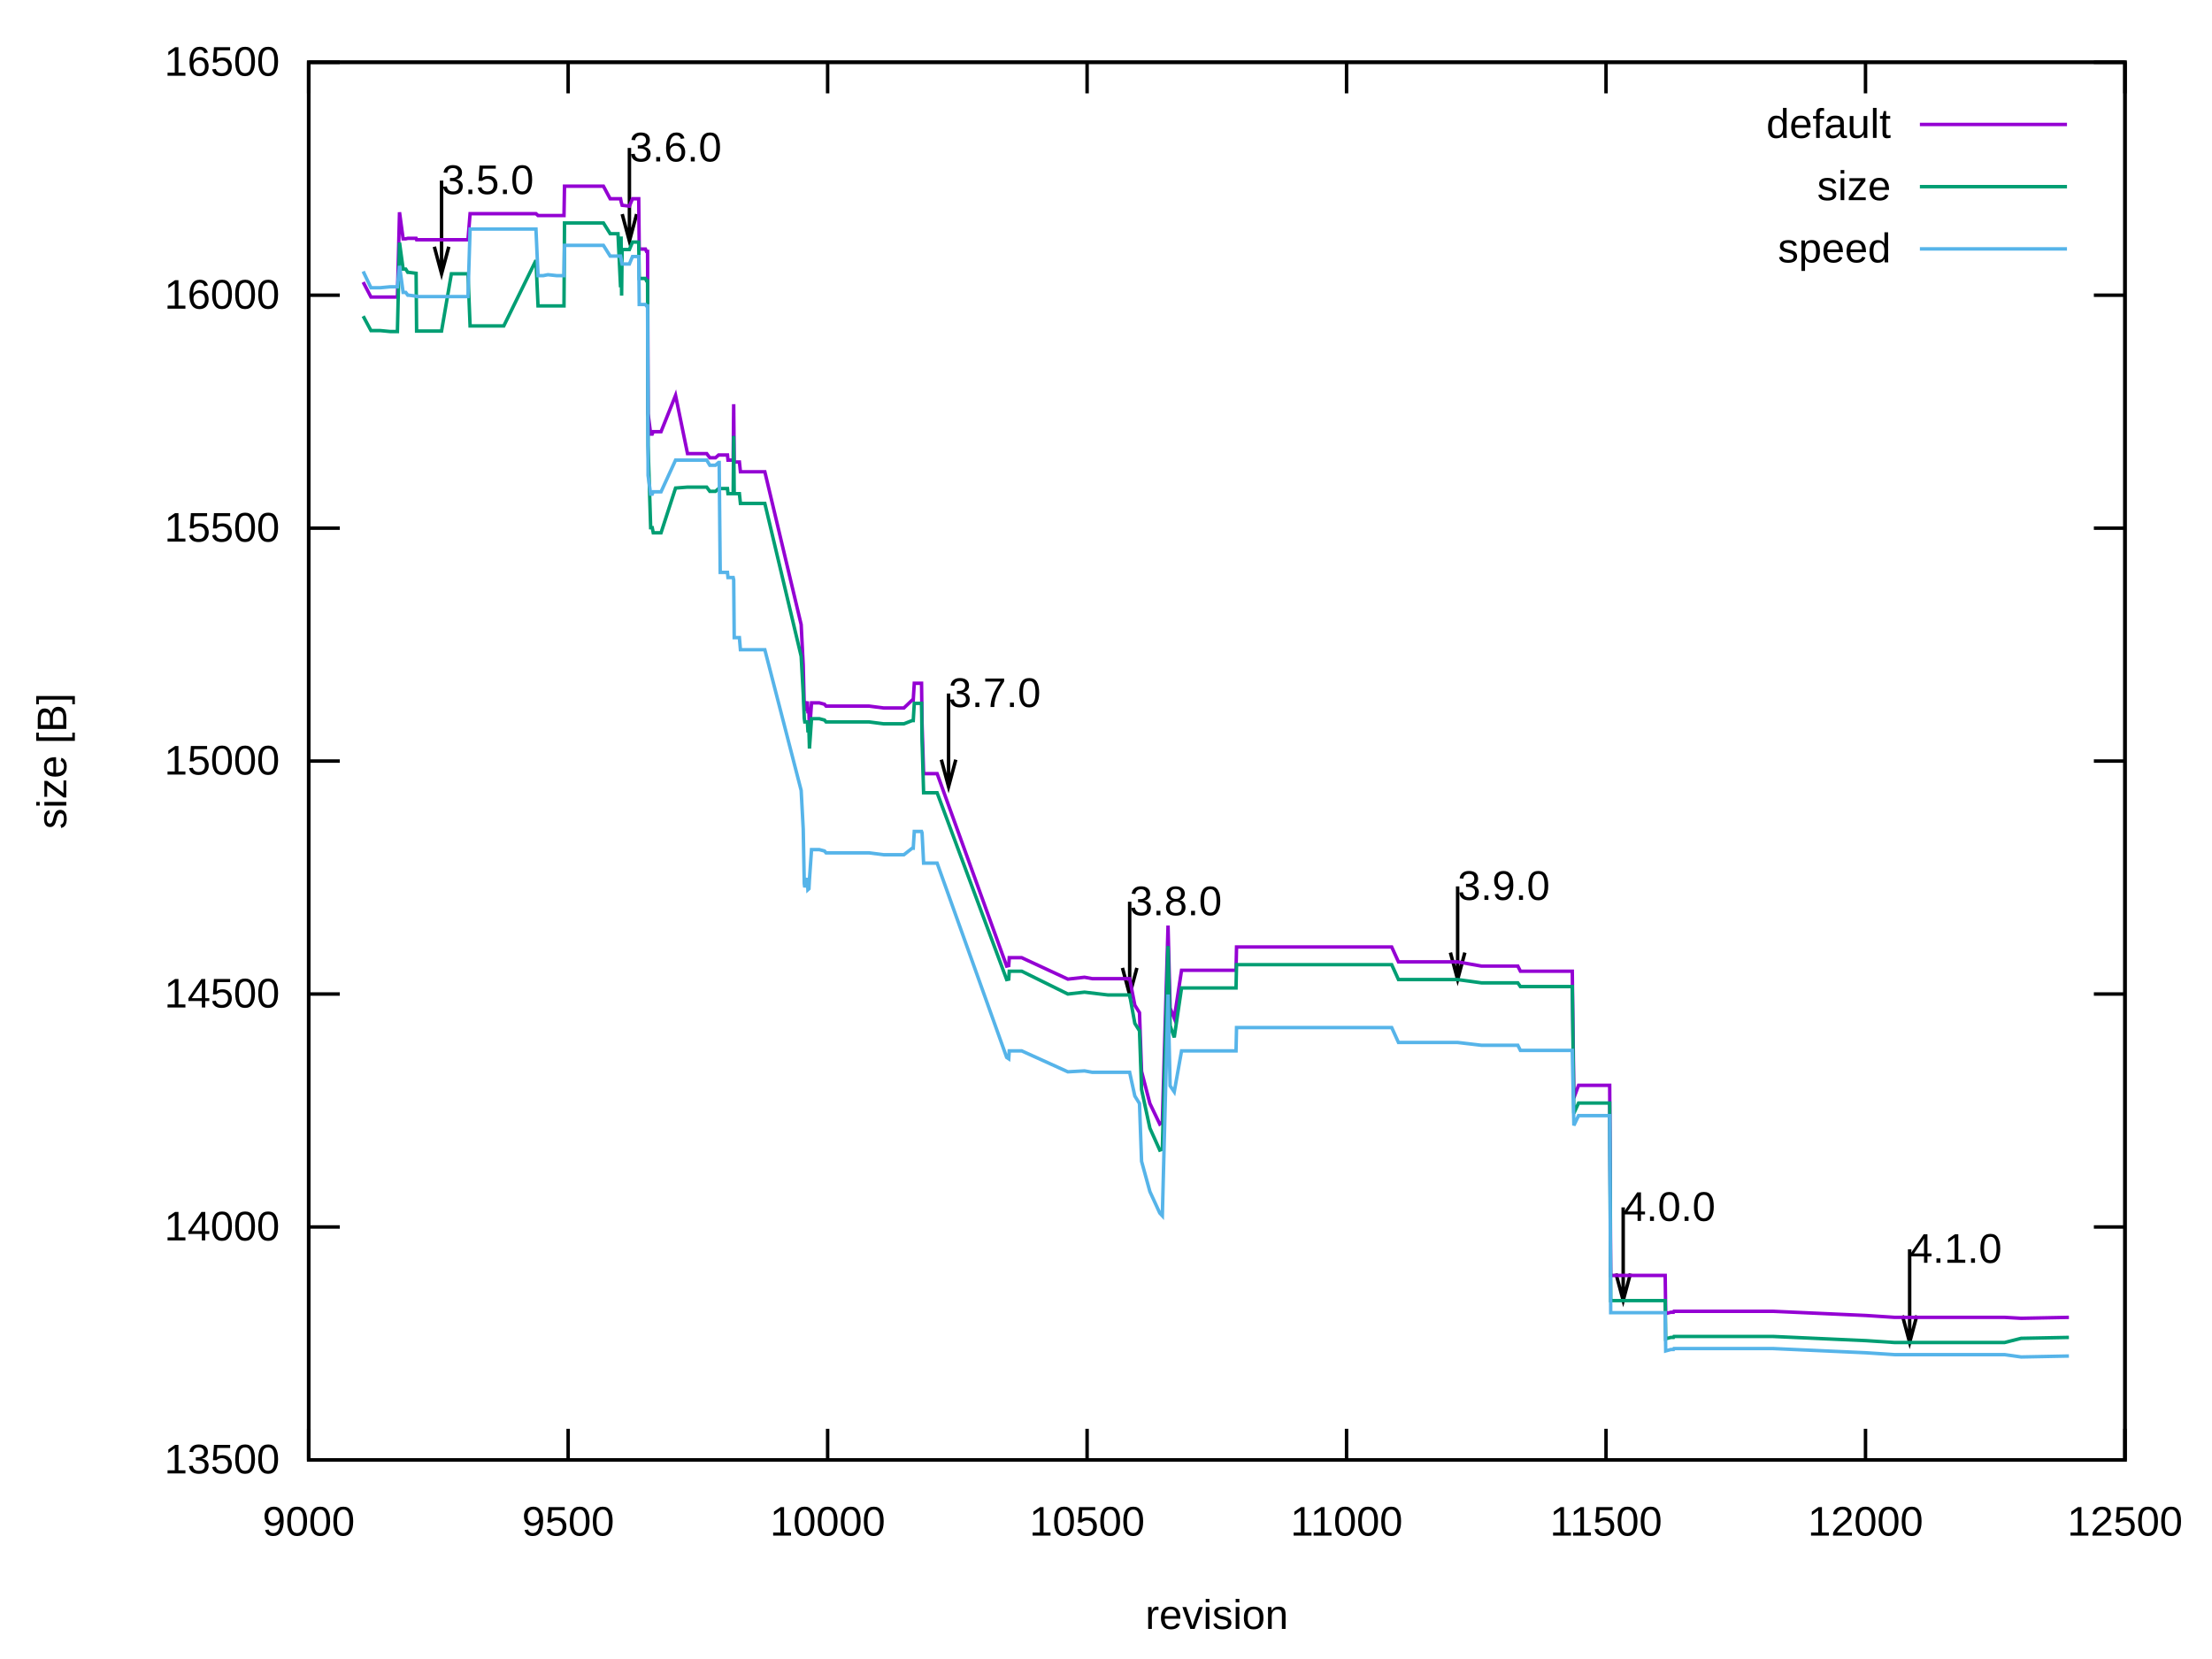
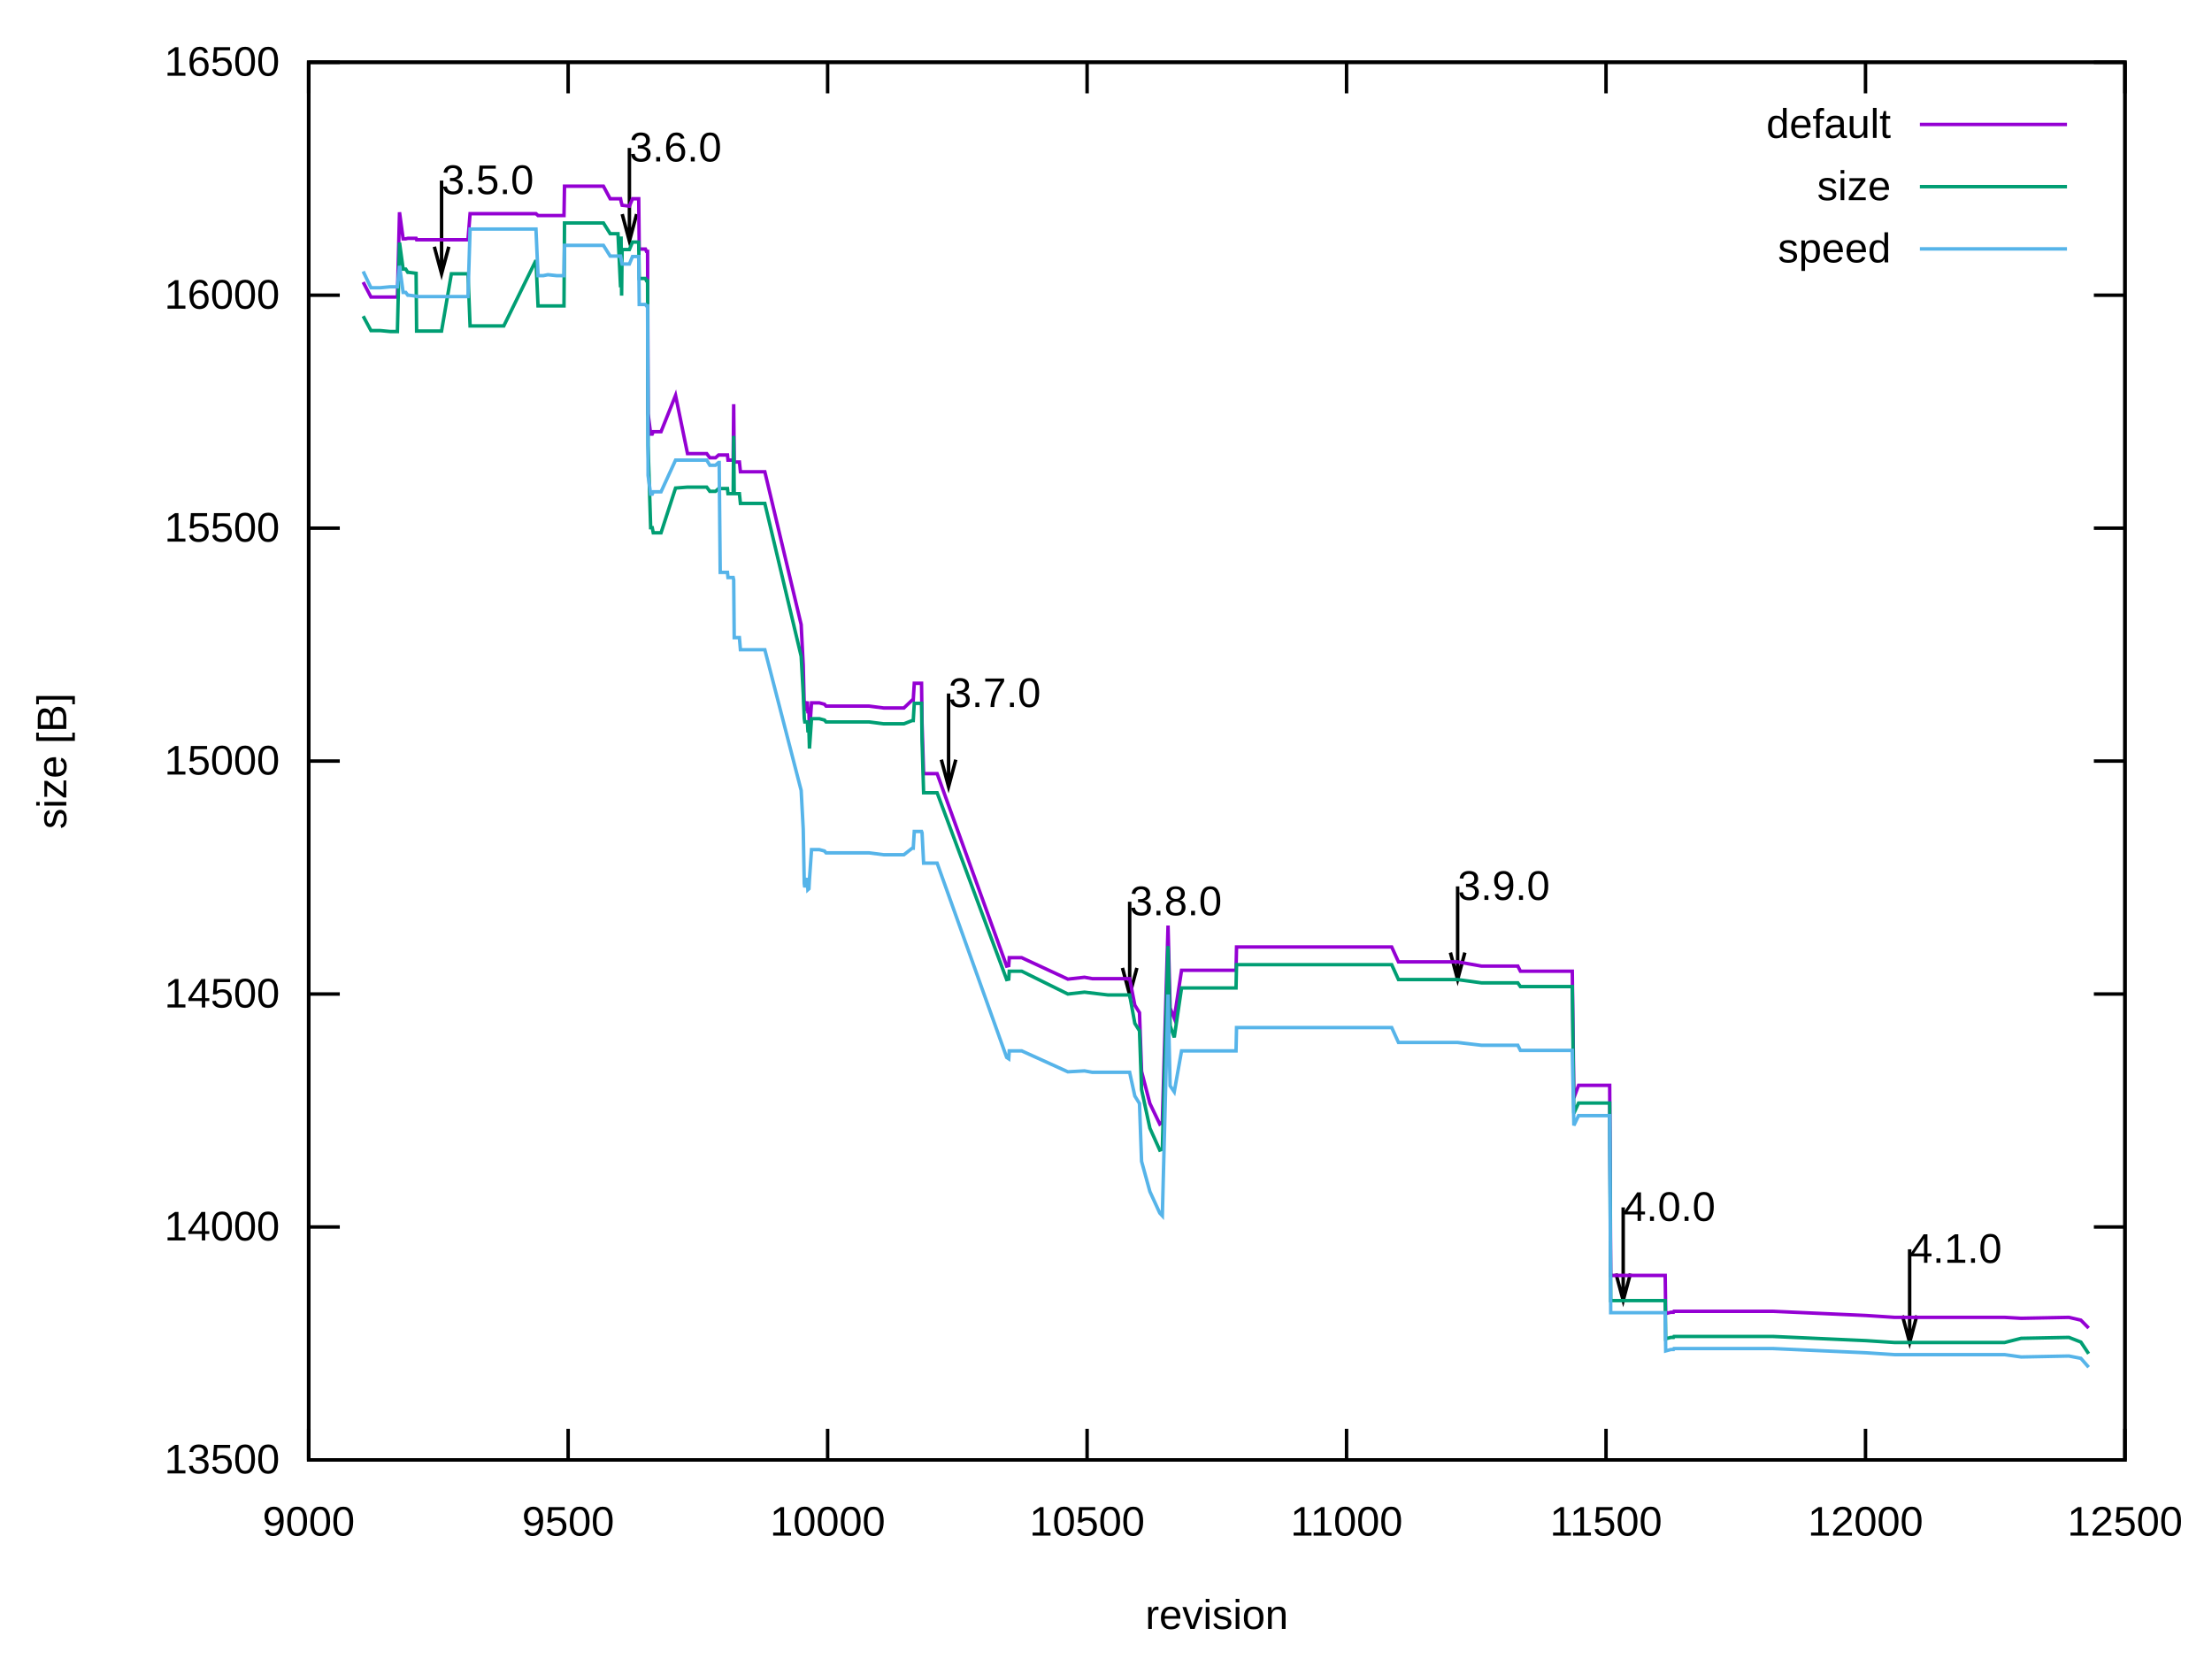
<svg xmlns="http://www.w3.org/2000/svg" xmlns:xlink="http://www.w3.org/1999/xlink" width="640" height="480" viewBox="0 0 640 480">
  <g id="gnuplot_canvas">
    <rect x="0" y="0" width="640" height="480" fill="none" />
    <defs>
      <circle id="gpDot" r="0.5" stroke-width="0.5" stroke="currentColor" />
      <path id="gpPt0" stroke-width="0.222" stroke="currentColor" d="M-1,0 h2 M0,-1 v2" />
      <path id="gpPt1" stroke-width="0.222" stroke="currentColor" d="M-1,-1 L1,1 M1,-1 L-1,1" />
      <path id="gpPt2" stroke-width="0.222" stroke="currentColor" d="M-1,0 L1,0 M0,-1 L0,1 M-1,-1 L1,1 M-1,1 L1,-1" />
      <rect id="gpPt3" stroke-width="0.222" stroke="currentColor" x="-1" y="-1" width="2" height="2" />
      <rect id="gpPt4" stroke-width="0.222" stroke="currentColor" fill="currentColor" x="-1" y="-1" width="2" height="2" />
      <circle id="gpPt5" stroke-width="0.222" stroke="currentColor" cx="0" cy="0" r="1" />
      <use xlink:href="#gpPt5" id="gpPt6" fill="currentColor" stroke="none" />
      <path id="gpPt7" stroke-width="0.222" stroke="currentColor" d="M0,-1.33 L-1.33,0.67 L1.33,0.67 z" />
      <use xlink:href="#gpPt7" id="gpPt8" fill="currentColor" stroke="none" />
      <use xlink:href="#gpPt7" id="gpPt9" stroke="currentColor" transform="rotate(180)" />
      <use xlink:href="#gpPt9" id="gpPt10" fill="currentColor" stroke="none" />
      <use xlink:href="#gpPt3" id="gpPt11" stroke="currentColor" transform="rotate(45)" />
      <use xlink:href="#gpPt11" id="gpPt12" fill="currentColor" stroke="none" />
      <path id="gpPt13" stroke-width="0.222" stroke="currentColor" d="M0,1.330 L1.265,0.411 L0.782,-1.067 L-0.782,-1.076 L-1.265,0.411 z" />
      <use xlink:href="#gpPt13" id="gpPt14" fill="currentColor" stroke="none" />
      <filter id="textbox" filterUnits="objectBoundingBox" x="0" y="0" height="1" width="1">
        <feFlood flood-color="white" flood-opacity="1" result="bgnd" />
        <feComposite in="SourceGraphic" in2="bgnd" operator="atop" />
      </filter>
      <filter id="greybox" filterUnits="objectBoundingBox" x="0" y="0" height="1" width="1">
        <feFlood flood-color="lightgrey" flood-opacity="1" result="grey" />
        <feComposite in="SourceGraphic" in2="grey" operator="atop" />
      </filter>
    </defs>
    <g fill="none" color="white" stroke="currentColor" stroke-width="1.00" stroke-linecap="butt" stroke-linejoin="miter">
</g>
    <g fill="none" color="black" stroke="currentColor" stroke-width="1.00" stroke-linecap="butt" stroke-linejoin="miter">
      <path stroke="black" d="M89.31,422.40 L98.31,422.40 M614.82,422.40 L605.82,422.40  " />
      <g transform="translate(80.92,426.30)" stroke="none" fill="black" font-family="Arial" font-size="12.00" text-anchor="end">
        <text>
          <tspan font-family="Arial"> 13500</tspan>
        </text>
      </g>
    </g>
    <g fill="none" color="black" stroke="currentColor" stroke-width="1.00" stroke-linecap="butt" stroke-linejoin="miter">
      <path stroke="black" d="M89.31,355.00 L98.31,355.00 M614.82,355.00 L605.82,355.00  " />
      <g transform="translate(80.92,358.90)" stroke="none" fill="black" font-family="Arial" font-size="12.00" text-anchor="end">
        <text>
          <tspan font-family="Arial"> 14000</tspan>
        </text>
      </g>
    </g>
    <g fill="none" color="black" stroke="currentColor" stroke-width="1.00" stroke-linecap="butt" stroke-linejoin="miter">
      <path stroke="black" d="M89.31,287.60 L98.31,287.60 M614.82,287.60 L605.82,287.60  " />
      <g transform="translate(80.92,291.50)" stroke="none" fill="black" font-family="Arial" font-size="12.00" text-anchor="end">
        <text>
          <tspan font-family="Arial"> 14500</tspan>
        </text>
      </g>
    </g>
    <g fill="none" color="black" stroke="currentColor" stroke-width="1.00" stroke-linecap="butt" stroke-linejoin="miter">
      <path stroke="black" d="M89.31,220.20 L98.31,220.20 M614.82,220.20 L605.82,220.20  " />
      <g transform="translate(80.92,224.10)" stroke="none" fill="black" font-family="Arial" font-size="12.00" text-anchor="end">
        <text>
          <tspan font-family="Arial"> 15000</tspan>
        </text>
      </g>
    </g>
    <g fill="none" color="black" stroke="currentColor" stroke-width="1.00" stroke-linecap="butt" stroke-linejoin="miter">
      <path stroke="black" d="M89.31,152.81 L98.31,152.81 M614.82,152.81 L605.82,152.81  " />
      <g transform="translate(80.92,156.71)" stroke="none" fill="black" font-family="Arial" font-size="12.00" text-anchor="end">
        <text>
          <tspan font-family="Arial"> 15500</tspan>
        </text>
      </g>
    </g>
    <g fill="none" color="black" stroke="currentColor" stroke-width="1.00" stroke-linecap="butt" stroke-linejoin="miter">
      <path stroke="black" d="M89.31,85.41 L98.31,85.41 M614.82,85.41 L605.82,85.41  " />
      <g transform="translate(80.92,89.31)" stroke="none" fill="black" font-family="Arial" font-size="12.00" text-anchor="end">
        <text>
          <tspan font-family="Arial"> 16000</tspan>
        </text>
      </g>
    </g>
    <g fill="none" color="black" stroke="currentColor" stroke-width="1.00" stroke-linecap="butt" stroke-linejoin="miter">
      <path stroke="black" d="M89.31,18.01 L98.31,18.01 M614.82,18.01 L605.82,18.01  " />
      <g transform="translate(80.92,21.91)" stroke="none" fill="black" font-family="Arial" font-size="12.00" text-anchor="end">
        <text>
          <tspan font-family="Arial"> 16500</tspan>
        </text>
      </g>
    </g>
    <g fill="none" color="black" stroke="currentColor" stroke-width="1.00" stroke-linecap="butt" stroke-linejoin="miter">
      <path stroke="black" d="M89.31,422.40 L89.31,413.40 M89.31,18.01 L89.31,27.01  " />
      <g transform="translate(89.31,444.30)" stroke="none" fill="black" font-family="Arial" font-size="12.00" text-anchor="middle">
        <text>
          <tspan font-family="Arial"> 9000</tspan>
        </text>
      </g>
    </g>
    <g fill="none" color="black" stroke="currentColor" stroke-width="1.00" stroke-linecap="butt" stroke-linejoin="miter">
      <path stroke="black" d="M164.38,422.40 L164.38,413.40 M164.38,18.01 L164.38,27.01  " />
      <g transform="translate(164.38,444.30)" stroke="none" fill="black" font-family="Arial" font-size="12.00" text-anchor="middle">
        <text>
          <tspan font-family="Arial"> 9500</tspan>
        </text>
      </g>
    </g>
    <g fill="none" color="black" stroke="currentColor" stroke-width="1.00" stroke-linecap="butt" stroke-linejoin="miter">
      <path stroke="black" d="M239.46,422.40 L239.46,413.40 M239.46,18.01 L239.46,27.01  " />
      <g transform="translate(239.46,444.30)" stroke="none" fill="black" font-family="Arial" font-size="12.00" text-anchor="middle">
        <text>
          <tspan font-family="Arial"> 10000</tspan>
        </text>
      </g>
    </g>
    <g fill="none" color="black" stroke="currentColor" stroke-width="1.00" stroke-linecap="butt" stroke-linejoin="miter">
      <path stroke="black" d="M314.53,422.40 L314.53,413.40 M314.53,18.01 L314.53,27.01  " />
      <g transform="translate(314.53,444.30)" stroke="none" fill="black" font-family="Arial" font-size="12.00" text-anchor="middle">
        <text>
          <tspan font-family="Arial"> 10500</tspan>
        </text>
      </g>
    </g>
    <g fill="none" color="black" stroke="currentColor" stroke-width="1.00" stroke-linecap="butt" stroke-linejoin="miter">
      <path stroke="black" d="M389.60,422.40 L389.60,413.40 M389.60,18.01 L389.60,27.01  " />
      <g transform="translate(389.60,444.30)" stroke="none" fill="black" font-family="Arial" font-size="12.00" text-anchor="middle">
        <text>
          <tspan font-family="Arial"> 11000</tspan>
        </text>
      </g>
    </g>
    <g fill="none" color="black" stroke="currentColor" stroke-width="1.00" stroke-linecap="butt" stroke-linejoin="miter">
      <path stroke="black" d="M464.67,422.40 L464.67,413.40 M464.67,18.01 L464.67,27.01  " />
      <g transform="translate(464.67,444.30)" stroke="none" fill="black" font-family="Arial" font-size="12.00" text-anchor="middle">
        <text>
          <tspan font-family="Arial"> 11500</tspan>
        </text>
      </g>
    </g>
    <g fill="none" color="black" stroke="currentColor" stroke-width="1.00" stroke-linecap="butt" stroke-linejoin="miter">
      <path stroke="black" d="M539.75,422.40 L539.75,413.40 M539.75,18.01 L539.75,27.01  " />
      <g transform="translate(539.75,444.30)" stroke="none" fill="black" font-family="Arial" font-size="12.00" text-anchor="middle">
        <text>
          <tspan font-family="Arial"> 12000</tspan>
        </text>
      </g>
    </g>
    <g fill="none" color="black" stroke="currentColor" stroke-width="1.00" stroke-linecap="butt" stroke-linejoin="miter">
      <path stroke="black" d="M614.82,422.40 L614.82,413.40 M614.82,18.01 L614.82,27.01  " />
      <g transform="translate(614.82,444.30)" stroke="none" fill="black" font-family="Arial" font-size="12.00" text-anchor="middle">
        <text>
          <tspan font-family="Arial"> 12500</tspan>
        </text>
      </g>
    </g>
    <g fill="none" color="black" stroke="currentColor" stroke-width="1.00" stroke-linecap="butt" stroke-linejoin="miter">
</g>
    <g fill="none" color="black" stroke="currentColor" stroke-width="1.00" stroke-linecap="butt" stroke-linejoin="miter">
      <path stroke="black" d="M89.31,18.01 L89.31,422.40 L614.82,422.40 L614.82,18.01 L89.31,18.01 Z  " />
      <g transform="translate(127.75,56.15)" stroke="none" fill="black" font-family="Arial" font-size="12.00" text-anchor="start">
        <text>
          <tspan font-family="Arial">3.5.0</tspan>
        </text>
      </g>
      <g transform="translate(182.10,46.71)" stroke="none" fill="black" font-family="Arial" font-size="12.00" text-anchor="start">
        <text>
          <tspan font-family="Arial">3.6.0</tspan>
        </text>
      </g>
      <g transform="translate(274.44,204.56)" stroke="none" fill="black" font-family="Arial" font-size="12.00" text-anchor="start">
        <text>
          <tspan font-family="Arial">3.7.0</tspan>
        </text>
      </g>
      <g transform="translate(326.84,264.81)" stroke="none" fill="black" font-family="Arial" font-size="12.00" text-anchor="start">
        <text>
          <tspan font-family="Arial">3.8.0</tspan>
        </text>
      </g>
      <g transform="translate(421.73,260.37)" stroke="none" fill="black" font-family="Arial" font-size="12.00" text-anchor="start">
        <text>
          <tspan font-family="Arial">3.9.0</tspan>
        </text>
      </g>
      <g transform="translate(469.63,353.24)" stroke="none" fill="black" font-family="Arial" font-size="12.00" text-anchor="start">
        <text>
          <tspan font-family="Arial">4.0.0</tspan>
        </text>
      </g>
      <g transform="translate(552.51,365.37)" stroke="none" fill="black" font-family="Arial" font-size="12.00" text-anchor="start">
        <text>
          <tspan font-family="Arial">4.1.0</tspan>
        </text>
      </g>
      <path stroke="black" d="M125.67,71.39 L127.76,79.20 L129.85,71.39 M127.76,52.24 L127.76,79.20 M180.02,61.95 L182.11,69.76 L184.20,61.95   M182.11,42.80 L182.11,69.76 M272.36,219.80 L274.45,227.61 L276.54,219.80 M274.45,200.65 L274.45,227.61 M324.76,280.05   L326.85,287.86 L328.94,280.05 M326.85,260.90 L326.85,287.86 M419.65,275.61 L421.74,283.41 L423.83,275.61 M421.74,256.46   L421.74,283.41 M467.55,368.48 L469.64,376.29 L471.73,368.48 M469.64,349.33 L469.64,376.29 M550.43,380.61 L552.52,388.42   L554.61,380.61 M552.52,361.46 L552.52,388.42  " />
    </g>
    <g fill="none" color="black" stroke="currentColor" stroke-width="1.00" stroke-linecap="butt" stroke-linejoin="miter">
      <g transform="translate(19.18,220.21) rotate(270)" stroke="none" fill="black" font-family="Arial" font-size="12.00" text-anchor="middle">
        <text>
          <tspan font-family="Arial">size [B]</tspan>
        </text>
      </g>
    </g>
    <g fill="none" color="black" stroke="currentColor" stroke-width="1.00" stroke-linecap="butt" stroke-linejoin="miter">
      <g transform="translate(352.06,471.30)" stroke="none" fill="black" font-family="Arial" font-size="12.00" text-anchor="middle">
        <text>
          <tspan font-family="Arial">revision</tspan>
        </text>
      </g>
    </g>
    <g fill="none" color="black" stroke="currentColor" stroke-width="1.00" stroke-linecap="butt" stroke-linejoin="miter">
</g>
    <g id="gnuplot_plot_1">
      <g fill="none" color="black" stroke="currentColor" stroke-width="1.00" stroke-linecap="butt" stroke-linejoin="miter">
        <g transform="translate(547.09,39.91)" stroke="none" fill="black" font-family="Arial" font-size="12.00" text-anchor="end">
          <text>
            <tspan font-family="Arial">default</tspan>
          </text>
        </g>
      </g>
      <g fill="none" color="black" stroke="currentColor" stroke-width="1.00" stroke-linecap="butt" stroke-linejoin="miter">
-         <path stroke="rgb(148,   0, 211)" d="M555.48,36.01 L598.04,36.01 M105.08,81.63 L107.33,85.95 L107.93,85.95 L108.38,85.95 L110.03,85.95 L112.88,85.95   L114.98,85.95 L115.59,61.41 L116.64,69.10 L117.39,69.10 L117.99,68.96 L118.29,68.96 L120.39,68.96 L120.54,69.37   L122.04,69.37 L124.29,69.37 L127.75,69.37 L130.60,69.37 L133.00,69.37 L135.40,69.37 L136.01,61.82 L137.21,61.82   L142.46,61.82 L145.76,61.82 L155.07,61.82 L155.67,62.36 L156.12,62.36 L157.18,62.36 L158.53,62.36 L161.08,62.36   L162.43,62.36 L163.18,62.36 L163.33,53.87 L164.08,53.87 L167.54,53.87 L170.39,53.87 L171.89,53.87 L174.59,53.87   L176.54,57.51 L177.75,57.51 L178.80,57.51 L179.55,57.51 L179.70,58.31 L179.85,58.85 L180.00,59.39 L182.10,59.66   L183.00,57.51 L184.20,57.51 L184.65,57.51 L184.80,57.51 L184.95,72.06 L185.10,72.06 L185.40,72.06 L186.15,72.06   L186.30,72.06 L186.75,72.06 L187.05,72.74 L187.36,72.74 L187.51,119.65 L188.26,125.58 L188.71,125.58 L189.01,124.90   L189.16,124.90 L189.31,124.90 L191.26,124.90 L195.46,114.39 L198.92,131.24 L200.42,131.24 L201.47,131.24 L202.07,131.24   L203.57,131.24 L204.02,131.24 L204.17,131.24 L204.32,131.24 L204.47,131.24 L205.37,132.45 L207.02,132.45 L207.93,131.64   L208.08,131.64 L208.38,131.64 L208.98,131.64 L209.88,131.64 L210.48,131.64 L210.63,133.13 L211.68,133.13 L212.13,133.13   L212.28,116.95 L212.43,133.67 L213.93,133.67 L214.23,136.50 L214.83,136.50 L221.29,136.50 L231.80,180.71 L232.40,192.44   L232.70,204.57 L232.85,205.65 L233.60,202.95 L233.75,205.92 L234.05,205.92 L234.20,211.98 L234.80,203.36 L235.85,203.36   L237.05,203.36 L238.55,203.76 L239.01,204.30 L239.46,204.30 L242.01,204.30 L246.66,204.30 L248.16,204.30 L249.82,204.30   L250.27,204.30 L251.02,204.30 L251.47,204.30 L255.67,204.84 L258.07,204.84 L261.53,204.84 L263.93,202.55 L264.23,202.55   L264.53,197.69 L265.58,197.69 L266.63,197.69 L266.78,209.42 L267.23,223.84 L268.28,223.84 L270.84,223.84 L271.14,223.84   L291.26,279.52 L291.86,279.38 L292.01,277.09 L294.41,277.09 L294.56,277.09 L295.61,277.09 L308.97,283.29 L313.78,282.75   L316.03,283.16 L320.53,283.16 L323.24,283.16 L326.84,283.16 L328.34,290.84 L329.69,293.00 L330.29,309.98 L332.70,319.28   L335.55,325.21 L336.30,324.67 L337.95,267.79 L338.55,291.65 L339.75,294.61 L341.86,280.73 L355.82,280.73 L356.87,280.73   L357.47,280.73 L357.62,280.73 L357.77,273.99 L358.07,273.99 L359.57,273.99 L374.59,273.99 L383.60,273.99 L385.70,273.99   L402.66,273.99 L404.62,278.30 L412.12,278.30 L421.73,278.30 L428.64,279.52 L439.15,279.52 L439.90,281.00 L445.31,281.00   L454.91,281.00 L455.37,317.66 L456.72,314.02 L465.73,314.02 L466.03,369.02 L469.63,369.02 L477.59,369.02 L481.79,369.02   L481.94,380.07 L483.44,379.67 L484.19,379.67 L484.34,379.40 L485.24,379.40 L485.39,379.40 L498.01,379.40 L513.02,379.40   L539.90,380.61 L548.16,381.15 L552.51,381.15 L554.46,381.15 L554.76,381.15 L555.06,381.15 L555.66,381.15 L556.11,381.15   L556.86,381.15 L557.91,381.15 L561.67,381.15 L563.62,381.15 L565.57,381.15 L571.43,381.15 L574.28,381.15 L576.38,381.15   L578.48,381.15 L579.99,381.15 L584.79,381.42 L598.60,381.15  " />
+         <path stroke="rgb(148,   0, 211)" d="M555.48,36.01 L598.04,36.01 M105.08,81.63 L107.33,85.95 L107.93,85.95 L108.38,85.95 L110.03,85.95 L112.88,85.95   L114.98,85.95 L115.59,61.41 L116.64,69.10 L117.39,69.10 L117.99,68.96 L118.29,68.96 L120.39,68.96 L120.54,69.37   L122.04,69.37 L124.29,69.37 L127.75,69.37 L130.60,69.37 L133.00,69.37 L135.40,69.37 L136.01,61.82 L137.21,61.82   L142.46,61.82 L145.76,61.82 L155.07,61.82 L155.67,62.36 L156.12,62.36 L157.18,62.36 L158.53,62.36 L161.08,62.36   L162.43,62.36 L163.18,62.36 L163.33,53.87 L164.08,53.87 L167.54,53.87 L170.39,53.87 L171.89,53.87 L174.59,53.87   L176.54,57.51 L177.75,57.51 L178.80,57.51 L179.55,57.51 L179.70,58.31 L179.85,58.85 L180.00,59.39 L182.10,59.66   L183.00,57.51 L184.20,57.51 L184.65,57.51 L184.80,57.51 L184.95,72.06 L185.10,72.06 L185.40,72.06 L186.15,72.06   L186.30,72.06 L186.75,72.06 L187.05,72.74 L187.36,72.74 L187.51,119.65 L188.26,125.58 L188.71,125.58 L189.01,124.90   L189.16,124.90 L189.31,124.90 L191.26,124.90 L195.46,114.39 L198.92,131.24 L200.42,131.24 L201.47,131.24 L202.07,131.24   L203.57,131.24 L204.02,131.24 L204.17,131.24 L204.32,131.24 L204.47,131.24 L205.37,132.45 L207.02,132.45 L207.93,131.64   L208.08,131.64 L208.38,131.64 L208.98,131.64 L209.88,131.64 L210.48,131.64 L210.63,133.13 L211.68,133.13 L212.13,133.13   L212.28,116.95 L212.43,133.67 L213.93,133.67 L214.23,136.50 L214.83,136.50 L221.29,136.50 L231.80,180.71 L232.40,192.44   L232.70,204.57 L232.85,205.65 L233.60,202.95 L233.75,205.92 L234.05,205.92 L234.20,211.98 L234.80,203.36 L235.85,203.36   L237.05,203.36 L238.55,203.76 L239.01,204.30 L239.46,204.30 L242.01,204.30 L246.66,204.30 L248.16,204.30 L249.82,204.30   L250.27,204.30 L251.02,204.30 L251.47,204.30 L255.67,204.84 L258.07,204.84 L261.53,204.84 L263.93,202.55 L264.23,202.55   L264.53,197.69 L265.58,197.69 L266.63,197.69 L266.78,209.42 L267.23,223.84 L268.28,223.84 L270.84,223.84 L271.14,223.84   L291.26,279.52 L291.86,279.38 L292.01,277.09 L294.41,277.09 L294.56,277.09 L295.61,277.09 L308.97,283.29 L313.78,282.75   L316.03,283.16 L320.53,283.16 L323.24,283.16 L326.84,283.16 L328.34,290.84 L329.69,293.00 L330.29,309.98 L332.70,319.28   L335.55,325.21 L336.30,324.67 L337.95,267.79 L338.55,291.65 L339.75,294.61 L341.86,280.73 L355.82,280.73 L356.87,280.73   L357.47,280.73 L357.62,280.73 L357.77,273.99 L358.07,273.99 L359.57,273.99 L374.59,273.99 L383.60,273.99 L385.70,273.99   L402.66,273.99 L404.62,278.30 L412.12,278.30 L421.73,278.30 L428.64,279.52 L439.15,279.52 L439.90,281.00 L445.31,281.00   L454.91,281.00 L455.37,317.66 L456.72,314.02 L465.73,314.02 L466.03,369.02 L469.63,369.02 L477.59,369.02 L481.79,369.02   L481.94,380.07 L483.44,379.67 L484.19,379.67 L484.34,379.40 L485.24,379.40 L485.39,379.40 L498.01,379.40 L513.02,379.40   L539.90,380.61 L548.16,381.15 L552.51,381.15 L554.46,381.15 L554.76,381.15 L555.06,381.15 L555.66,381.15 L556.11,381.15   L556.86,381.15 L557.91,381.15 L561.67,381.15 L563.62,381.15 L565.57,381.15 L571.43,381.15 L574.28,381.15 L576.38,381.15   L578.48,381.15 L579.99,381.15 L584.79,381.42 L598.60,381.15 L602.06,381.96 L604.31,384.25  " />
      </g>
    </g>
    <g id="gnuplot_plot_2">
      <g fill="none" color="black" stroke="currentColor" stroke-width="1.00" stroke-linecap="butt" stroke-linejoin="miter">
        <g transform="translate(547.09,57.91)" stroke="none" fill="black" font-family="Arial" font-size="12.00" text-anchor="end">
          <text>
            <tspan font-family="Arial">size</tspan>
          </text>
        </g>
      </g>
      <g fill="none" color="black" stroke="currentColor" stroke-width="1.00" stroke-linecap="butt" stroke-linejoin="miter">
-         <path stroke="rgb(  0, 158, 115)" d="M555.48,54.01 L598.04,54.01 M105.08,91.47 L107.33,95.65 L107.93,95.65 L108.38,95.65 L110.03,95.65 L112.88,95.92   L114.98,95.92 L115.59,70.18 L116.64,77.86 L117.39,77.86 L117.99,78.80 L118.29,78.80 L120.39,79.07 L120.54,95.79   L122.04,95.79 L124.29,95.79 L127.75,95.79 L130.60,79.21 L133.00,79.21 L135.40,79.21 L136.01,94.30 L137.21,94.30   L142.46,94.30 L145.76,94.30 L155.07,75.30 L155.67,88.51 L156.12,88.51 L157.18,88.51 L158.53,88.51 L161.08,88.51   L162.43,88.51 L163.18,88.51 L163.33,64.51 L164.08,64.51 L167.54,64.51 L170.39,64.51 L171.89,64.51 L174.59,64.51   L176.54,67.62 L177.75,67.62 L178.80,67.62 L179.55,83.12 L179.70,68.42 L179.85,85.54 L180.00,72.20 L182.10,72.20   L183.00,70.04 L184.20,70.04 L184.65,70.04 L184.80,70.04 L184.95,80.56 L185.10,80.56 L185.40,80.56 L186.15,80.56   L186.30,80.56 L186.75,80.56 L187.05,81.23 L187.36,81.23 L187.51,128.81 L188.26,152.67 L188.71,152.67 L189.01,154.15   L189.16,154.15 L189.31,154.15 L191.26,154.15 L195.46,141.21 L198.92,140.94 L200.42,140.94 L201.47,140.94 L202.07,140.94   L203.57,140.94 L204.02,140.94 L204.17,140.94 L204.32,140.94 L204.47,140.94 L205.37,142.16 L207.02,142.16 L207.93,141.35   L208.08,141.35 L208.38,141.35 L208.98,141.35 L209.88,141.35 L210.48,141.35 L210.63,142.83 L211.68,142.83 L212.13,142.83   L212.28,126.12 L212.43,142.83 L213.93,142.83 L214.23,145.66 L214.83,145.66 L221.29,145.66 L231.80,189.88 L232.40,200.66   L232.70,207.80 L232.85,208.88 L233.60,208.88 L233.75,211.44 L234.05,211.44 L234.20,216.57 L234.80,207.94 L235.85,207.94   L237.05,207.94 L238.55,208.34 L239.01,208.88 L239.46,208.88 L242.01,208.88 L246.66,208.88 L248.16,208.88 L249.82,208.88   L250.27,208.88 L251.02,208.88 L251.47,208.88 L255.67,209.42 L258.07,209.42 L261.53,209.42 L263.93,208.48 L264.23,208.48   L264.53,203.49 L265.58,203.49 L266.63,203.49 L266.78,214.27 L267.23,229.37 L268.28,229.37 L270.84,229.37 L271.14,229.37   L291.26,283.42 L291.86,283.29 L292.01,281.00 L294.41,281.00 L294.56,281.00 L295.61,281.00 L308.97,287.60 L313.78,287.06   L316.03,287.33 L320.53,287.87 L323.24,287.87 L326.84,287.87 L328.34,296.10 L329.69,298.25 L330.29,315.24 L332.70,326.42   L335.55,332.76 L336.30,332.49 L337.95,273.72 L338.55,296.77 L339.75,300.14 L341.86,285.85 L355.82,285.85 L356.87,285.85   L357.47,285.85 L357.62,285.85 L357.77,279.11 L358.07,279.11 L359.57,279.11 L374.59,279.11 L383.60,279.11 L385.70,279.11   L402.66,279.11 L404.62,283.42 L412.12,283.42 L421.73,283.42 L428.64,284.37 L439.15,284.37 L439.90,285.45 L445.31,285.45   L454.91,285.45 L455.37,322.11 L456.72,319.15 L465.73,319.15 L466.03,376.30 L469.63,376.30 L477.59,376.30 L481.79,376.30   L481.94,387.35 L483.44,386.95 L484.19,386.95 L484.34,386.68 L485.24,386.68 L485.39,386.68 L498.01,386.68 L513.02,386.68   L539.90,387.89 L548.16,388.43 L552.51,388.43 L554.46,388.43 L554.76,388.43 L555.06,388.43 L555.66,388.43 L556.11,388.43   L556.86,388.43 L557.91,388.43 L561.67,388.43 L563.62,388.43 L565.57,388.43 L571.43,388.43 L574.28,388.43 L576.38,388.43   L578.48,388.43 L579.99,388.43 L584.79,387.22 L598.60,386.95  " />
+         <path stroke="rgb(  0, 158, 115)" d="M555.48,54.01 L598.04,54.01 M105.08,91.47 L107.33,95.65 L107.93,95.65 L108.38,95.65 L110.03,95.65 L112.88,95.92   L114.98,95.92 L115.59,70.18 L116.64,77.86 L117.39,77.86 L117.99,78.80 L118.29,78.80 L120.39,79.07 L120.54,95.79   L122.04,95.79 L124.29,95.79 L127.75,95.79 L130.60,79.21 L133.00,79.21 L135.40,79.21 L136.01,94.30 L137.21,94.30   L142.46,94.30 L145.76,94.30 L155.07,75.30 L155.67,88.51 L156.12,88.51 L157.18,88.51 L158.53,88.51 L161.08,88.51   L162.43,88.51 L163.18,88.51 L163.33,64.51 L164.08,64.51 L167.54,64.51 L170.39,64.51 L171.89,64.51 L174.59,64.51   L176.54,67.62 L177.75,67.62 L178.80,67.62 L179.55,83.12 L179.70,68.42 L179.85,85.54 L180.00,72.20 L182.10,72.20   L183.00,70.04 L184.20,70.04 L184.65,70.04 L184.80,70.04 L184.95,80.56 L185.10,80.56 L185.40,80.56 L186.15,80.56   L186.30,80.56 L186.75,80.56 L187.05,81.23 L187.36,81.23 L187.51,128.81 L188.26,152.67 L188.71,152.67 L189.01,154.15   L189.16,154.15 L189.31,154.15 L191.26,154.15 L195.46,141.21 L198.92,140.94 L200.42,140.94 L201.47,140.94 L202.07,140.94   L203.57,140.94 L204.02,140.94 L204.17,140.94 L204.32,140.94 L204.47,140.94 L205.37,142.16 L207.02,142.16 L207.93,141.35   L208.08,141.35 L208.38,141.35 L208.98,141.35 L209.88,141.35 L210.48,141.35 L210.63,142.83 L211.68,142.83 L212.13,142.83   L212.28,126.12 L212.43,142.83 L213.93,142.83 L214.23,145.66 L214.83,145.66 L221.29,145.66 L231.80,189.88 L232.40,200.66   L232.70,207.80 L232.85,208.88 L233.60,208.88 L233.75,211.44 L234.05,211.44 L234.20,216.57 L234.80,207.94 L235.85,207.94   L237.05,207.94 L238.55,208.34 L239.01,208.88 L239.46,208.88 L242.01,208.88 L246.66,208.88 L248.16,208.88 L249.82,208.88   L250.27,208.88 L251.02,208.88 L251.47,208.88 L255.67,209.42 L258.07,209.42 L261.53,209.42 L263.93,208.48 L264.23,208.48   L264.53,203.49 L265.58,203.49 L266.63,203.49 L266.78,214.27 L267.23,229.37 L268.28,229.37 L270.84,229.37 L271.14,229.37   L291.26,283.42 L291.86,283.29 L292.01,281.00 L294.41,281.00 L294.56,281.00 L295.61,281.00 L308.97,287.60 L313.78,287.06   L316.03,287.33 L320.53,287.87 L323.24,287.87 L326.84,287.87 L328.34,296.10 L329.69,298.25 L330.29,315.24 L332.70,326.42   L335.55,332.76 L336.30,332.49 L337.95,273.72 L338.55,296.77 L339.75,300.14 L341.86,285.85 L355.82,285.85 L356.87,285.85   L357.47,285.85 L357.62,285.85 L357.77,279.11 L358.07,279.11 L359.57,279.11 L374.59,279.11 L383.60,279.11 L385.70,279.11   L402.66,279.11 L404.62,283.42 L412.12,283.42 L421.73,283.42 L428.64,284.37 L439.15,284.37 L439.90,285.45 L445.31,285.45   L454.91,285.45 L455.37,322.11 L456.72,319.15 L465.73,319.15 L466.03,376.30 L469.63,376.30 L477.59,376.30 L481.79,376.30   L481.94,387.35 L483.44,386.95 L484.19,386.95 L484.34,386.68 L485.24,386.68 L485.39,386.68 L498.01,386.68 L513.02,386.68   L539.90,387.89 L548.16,388.43 L552.51,388.43 L554.46,388.43 L554.76,388.43 L555.06,388.43 L555.66,388.43 L556.11,388.43   L556.86,388.43 L557.91,388.43 L561.67,388.43 L563.62,388.43 L565.57,388.43 L571.43,388.43 L574.28,388.43 L576.38,388.43   L578.48,388.43 L579.99,388.43 L584.79,387.22 L598.60,386.95 L602.06,388.30 L604.31,391.67  " />
      </g>
    </g>
    <g id="gnuplot_plot_3">
      <g fill="none" color="black" stroke="currentColor" stroke-width="1.00" stroke-linecap="butt" stroke-linejoin="miter">
        <g transform="translate(547.09,75.91)" stroke="none" fill="black" font-family="Arial" font-size="12.00" text-anchor="end">
          <text>
            <tspan font-family="Arial">speed</tspan>
          </text>
        </g>
      </g>
      <g fill="none" color="black" stroke="currentColor" stroke-width="1.00" stroke-linecap="butt" stroke-linejoin="miter">
-         <path stroke="rgb( 86, 180, 233)" d="M555.48,72.01 L598.04,72.01 M105.08,78.53 L107.33,83.25 L107.93,83.25 L108.38,83.25 L110.03,83.25 L112.88,82.98   L114.98,82.98 L115.59,76.92 L116.64,84.60 L117.39,84.60 L117.99,85.41 L118.29,85.41 L120.39,85.68 L120.54,85.81   L122.04,85.81 L124.29,85.81 L127.75,85.81 L130.60,85.81 L133.00,85.81 L135.40,85.81 L136.01,66.27 L137.21,66.27   L142.46,66.27 L145.76,66.27 L155.07,66.27 L155.67,79.75 L156.12,79.75 L157.18,79.75 L158.53,79.48 L161.08,79.75   L162.43,79.75 L163.18,79.75 L163.33,70.99 L164.08,70.99 L167.54,70.99 L170.39,70.99 L171.89,70.99 L174.59,70.99   L176.54,74.09 L177.75,74.09 L178.80,74.09 L179.55,74.09 L179.70,74.89 L179.85,75.70 L180.00,76.38 L182.10,76.38   L183.00,74.22 L184.20,74.22 L184.65,74.22 L184.80,74.22 L184.95,88.10 L185.10,88.10 L185.40,88.10 L186.15,88.10   L186.30,88.10 L186.75,88.10 L187.05,88.51 L187.36,88.51 L187.51,137.57 L188.26,142.97 L188.71,142.97 L189.01,142.29   L189.16,142.29 L189.31,142.29 L191.26,142.29 L195.46,133.13 L198.92,133.13 L200.42,133.13 L201.47,133.13 L202.07,133.13   L203.57,133.13 L204.02,133.13 L204.17,133.13 L204.32,133.13 L204.47,133.13 L205.37,134.61 L207.02,134.61 L207.93,133.80   L208.08,133.80 L208.38,165.61 L208.98,165.61 L209.88,165.61 L210.48,165.61 L210.63,167.10 L211.68,167.10 L212.13,167.10   L212.28,167.77 L212.43,184.48 L213.93,184.48 L214.23,187.99 L214.83,187.99 L221.29,187.99 L231.80,228.70 L232.40,239.89   L232.70,255.66 L232.85,256.73 L233.60,254.04 L233.75,257.41 L234.05,257.14 L234.20,254.44 L234.80,245.82 L235.85,245.82   L237.05,245.82 L238.55,246.22 L239.01,246.76 L239.46,246.76 L242.01,246.76 L246.66,246.76 L248.16,246.76 L249.82,246.76   L250.27,246.76 L251.02,246.76 L251.47,246.76 L255.67,247.30 L258.07,247.30 L261.53,247.30 L263.93,245.41 L264.23,245.41   L264.53,240.56 L265.58,240.56 L266.63,240.56 L266.78,240.96 L267.23,249.73 L268.28,249.73 L270.84,249.73 L271.14,249.73   L291.26,305.94 L291.86,306.34 L292.01,304.05 L294.41,304.05 L294.56,304.05 L295.61,304.05 L308.97,310.11 L313.78,309.84   L316.03,310.25 L320.53,310.25 L323.24,310.25 L326.84,310.25 L328.34,317.12 L329.69,319.28 L330.29,336.00 L332.70,344.76   L335.55,350.96 L336.30,351.77 L337.95,287.74 L338.55,314.16 L339.75,315.91 L341.86,304.05 L355.82,304.05 L356.87,304.05   L357.47,304.05 L357.62,304.05 L357.77,297.31 L358.07,297.31 L359.57,297.31 L374.59,297.31 L383.60,297.31 L385.70,297.31   L402.66,297.31 L404.62,301.62 L412.12,301.62 L421.73,301.62 L428.64,302.43 L439.15,302.43 L439.90,303.91 L445.31,303.91   L454.91,303.91 L455.37,325.62 L456.72,322.79 L465.73,322.79 L466.03,379.80 L469.63,379.80 L477.59,379.80 L481.79,379.80   L481.94,390.86 L483.44,390.45 L484.19,390.45 L484.34,390.18 L485.24,390.18 L485.39,390.18 L498.01,390.18 L513.02,390.18   L539.90,391.40 L548.16,391.94 L552.51,391.94 L554.46,391.94 L554.76,391.94 L555.06,391.94 L555.66,391.94 L556.11,391.94   L556.86,391.94 L557.91,391.94 L561.67,391.94 L563.62,391.94 L565.57,391.94 L571.43,391.94 L574.28,391.94 L576.38,391.94   L578.48,391.94 L579.99,391.94 L584.79,392.61 L598.60,392.34  " />
+         <path stroke="rgb( 86, 180, 233)" d="M555.48,72.01 L598.04,72.01 M105.08,78.53 L107.33,83.25 L107.93,83.25 L108.38,83.25 L110.03,83.25 L112.88,82.98   L114.98,82.98 L115.59,76.92 L116.64,84.60 L117.39,84.60 L117.99,85.41 L118.29,85.41 L120.39,85.68 L120.54,85.81   L122.04,85.81 L124.29,85.81 L127.75,85.81 L130.60,85.81 L133.00,85.81 L135.40,85.81 L136.01,66.27 L137.21,66.27   L142.46,66.27 L145.76,66.27 L155.07,66.27 L155.67,79.75 L156.12,79.75 L157.18,79.75 L158.53,79.48 L161.08,79.75   L162.43,79.75 L163.18,79.75 L163.33,70.99 L164.08,70.99 L167.54,70.99 L170.39,70.99 L171.89,70.99 L174.59,70.99   L176.54,74.09 L177.75,74.09 L178.80,74.09 L179.55,74.09 L179.70,74.89 L179.85,75.70 L180.00,76.38 L182.10,76.38   L183.00,74.22 L184.20,74.22 L184.65,74.22 L184.80,74.22 L184.95,88.10 L185.10,88.10 L185.40,88.10 L186.15,88.10   L186.30,88.10 L186.75,88.10 L187.05,88.51 L187.36,88.51 L187.51,137.57 L188.26,142.97 L188.71,142.97 L189.01,142.29   L189.16,142.29 L189.31,142.29 L191.26,142.29 L195.46,133.13 L198.92,133.13 L200.42,133.13 L201.47,133.13 L202.07,133.13   L203.57,133.13 L204.02,133.13 L204.17,133.13 L204.32,133.13 L204.47,133.13 L205.37,134.61 L207.02,134.61 L207.93,133.80   L208.08,133.80 L208.38,165.61 L208.98,165.61 L209.88,165.61 L210.48,165.61 L210.63,167.10 L211.68,167.10 L212.13,167.10   L212.28,167.77 L212.43,184.48 L213.93,184.48 L214.23,187.99 L214.83,187.99 L221.29,187.99 L231.80,228.70 L232.40,239.89   L232.70,255.66 L232.85,256.73 L233.60,254.04 L233.75,257.41 L234.05,257.14 L234.20,254.44 L234.80,245.82 L235.85,245.82   L237.05,245.82 L238.55,246.22 L239.01,246.76 L239.46,246.76 L242.01,246.76 L246.66,246.76 L248.16,246.76 L249.82,246.76   L250.27,246.76 L251.02,246.76 L251.47,246.76 L255.67,247.30 L258.07,247.30 L261.53,247.30 L263.93,245.41 L264.23,245.41   L264.53,240.56 L265.58,240.56 L266.63,240.56 L266.78,240.96 L267.23,249.73 L268.28,249.73 L270.84,249.73 L271.14,249.73   L291.26,305.94 L291.86,306.34 L292.01,304.05 L294.41,304.05 L294.56,304.05 L295.61,304.05 L308.97,310.11 L313.78,309.84   L316.03,310.25 L320.53,310.25 L323.24,310.25 L326.84,310.25 L328.34,317.12 L329.69,319.28 L330.29,336.00 L332.70,344.76   L335.55,350.96 L336.30,351.77 L337.95,287.74 L338.55,314.16 L339.75,315.91 L341.86,304.05 L355.82,304.05 L356.87,304.05   L357.47,304.05 L357.62,304.05 L357.77,297.31 L358.07,297.31 L359.57,297.31 L374.59,297.31 L383.60,297.31 L385.70,297.31   L402.66,297.31 L404.62,301.62 L412.12,301.62 L421.73,301.62 L428.64,302.43 L439.15,302.43 L439.90,303.91 L445.31,303.91   L454.91,303.91 L455.37,325.62 L456.72,322.79 L465.73,322.79 L466.03,379.80 L469.63,379.80 L477.59,379.80 L481.79,379.80   L481.94,390.86 L483.44,390.45 L484.19,390.45 L484.34,390.18 L485.24,390.18 L485.39,390.18 L498.01,390.18 L513.02,390.18   L539.90,391.40 L548.16,391.94 L552.51,391.94 L554.46,391.94 L554.76,391.94 L555.06,391.94 L555.66,391.94 L556.11,391.94   L556.86,391.94 L557.91,391.94 L561.67,391.94 L563.62,391.94 L565.57,391.94 L571.43,391.94 L574.28,391.94 L576.38,391.94   L578.48,391.94 L579.99,391.94 L584.79,392.61 L598.60,392.34 L602.06,393.01 L604.31,395.58  " />
      </g>
    </g>
    <g fill="none" color="white" stroke="rgb( 86, 180, 233)" stroke-width="2.00" stroke-linecap="butt" stroke-linejoin="miter">
</g>
    <g fill="none" color="black" stroke="currentColor" stroke-width="2.00" stroke-linecap="butt" stroke-linejoin="miter">
</g>
    <g fill="none" color="black" stroke="black" stroke-width="1.00" stroke-linecap="butt" stroke-linejoin="miter">
</g>
    <g fill="none" color="black" stroke="currentColor" stroke-width="1.00" stroke-linecap="butt" stroke-linejoin="miter">
      <path stroke="black" d="M89.31,18.01 L89.31,422.40 L614.82,422.40 L614.82,18.01 L89.31,18.01 Z  " />
    </g>
    <g fill="none" color="black" stroke="currentColor" stroke-width="1.00" stroke-linecap="butt" stroke-linejoin="miter">
</g>
  </g>
</svg>
